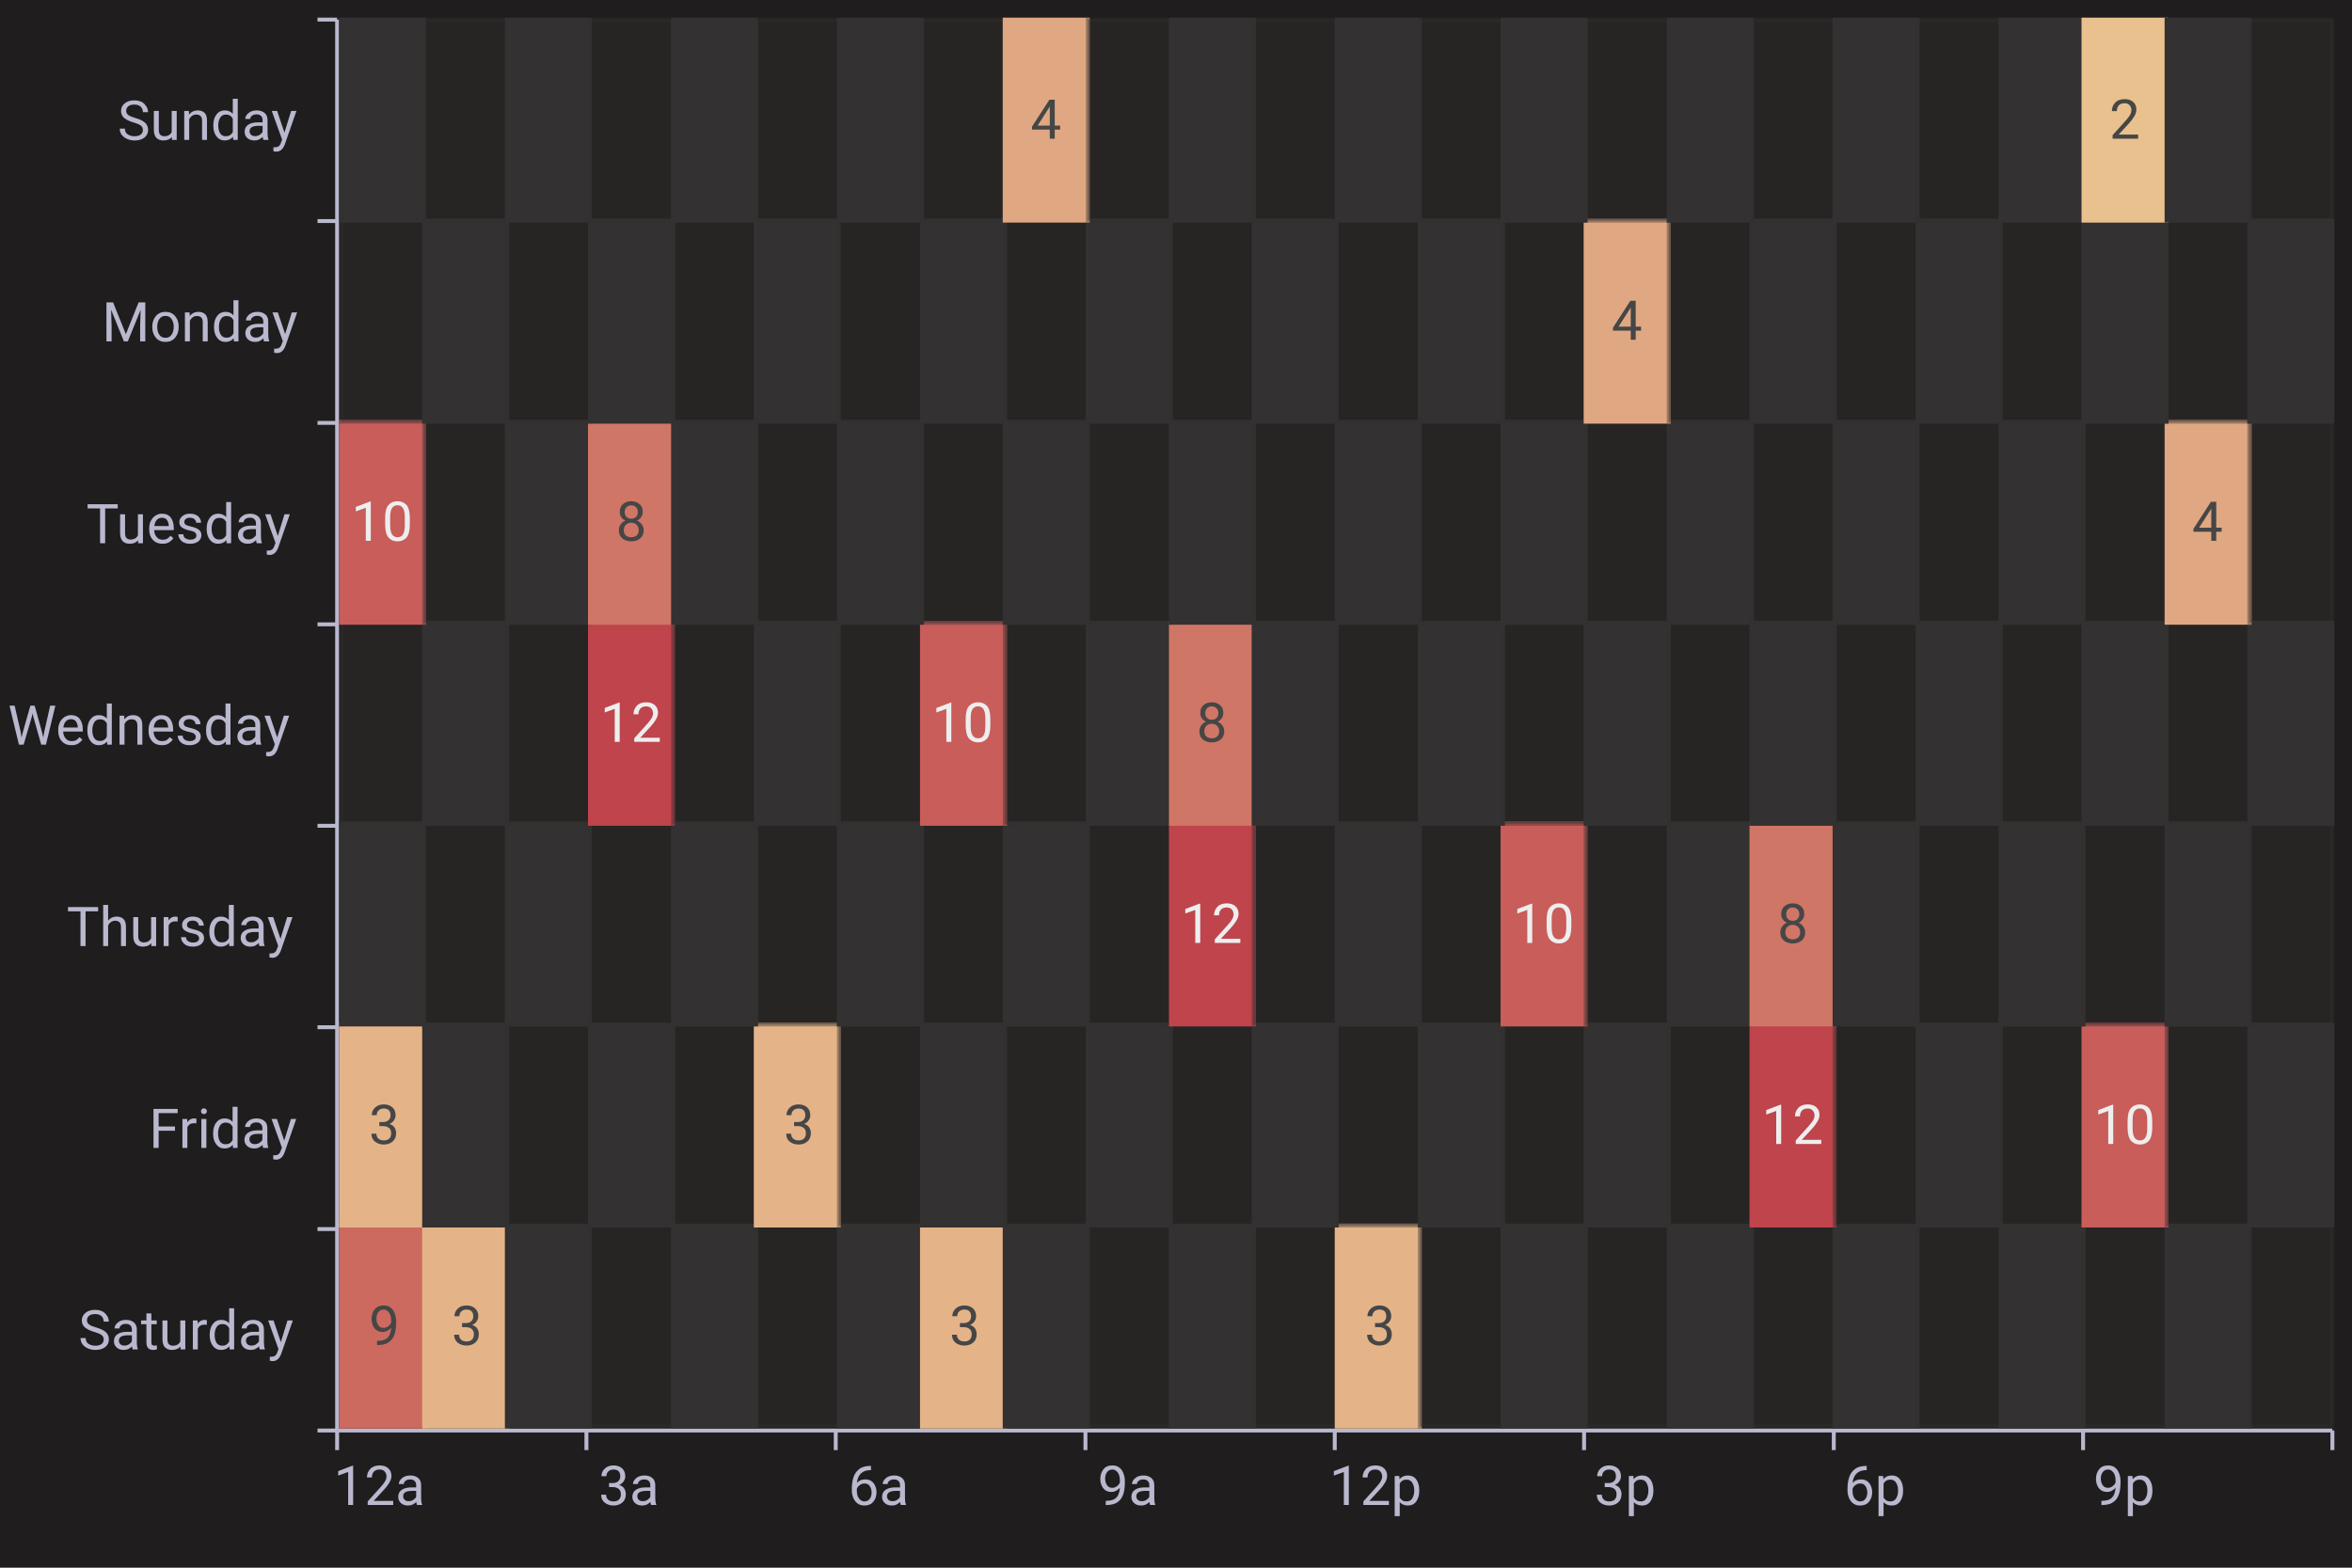
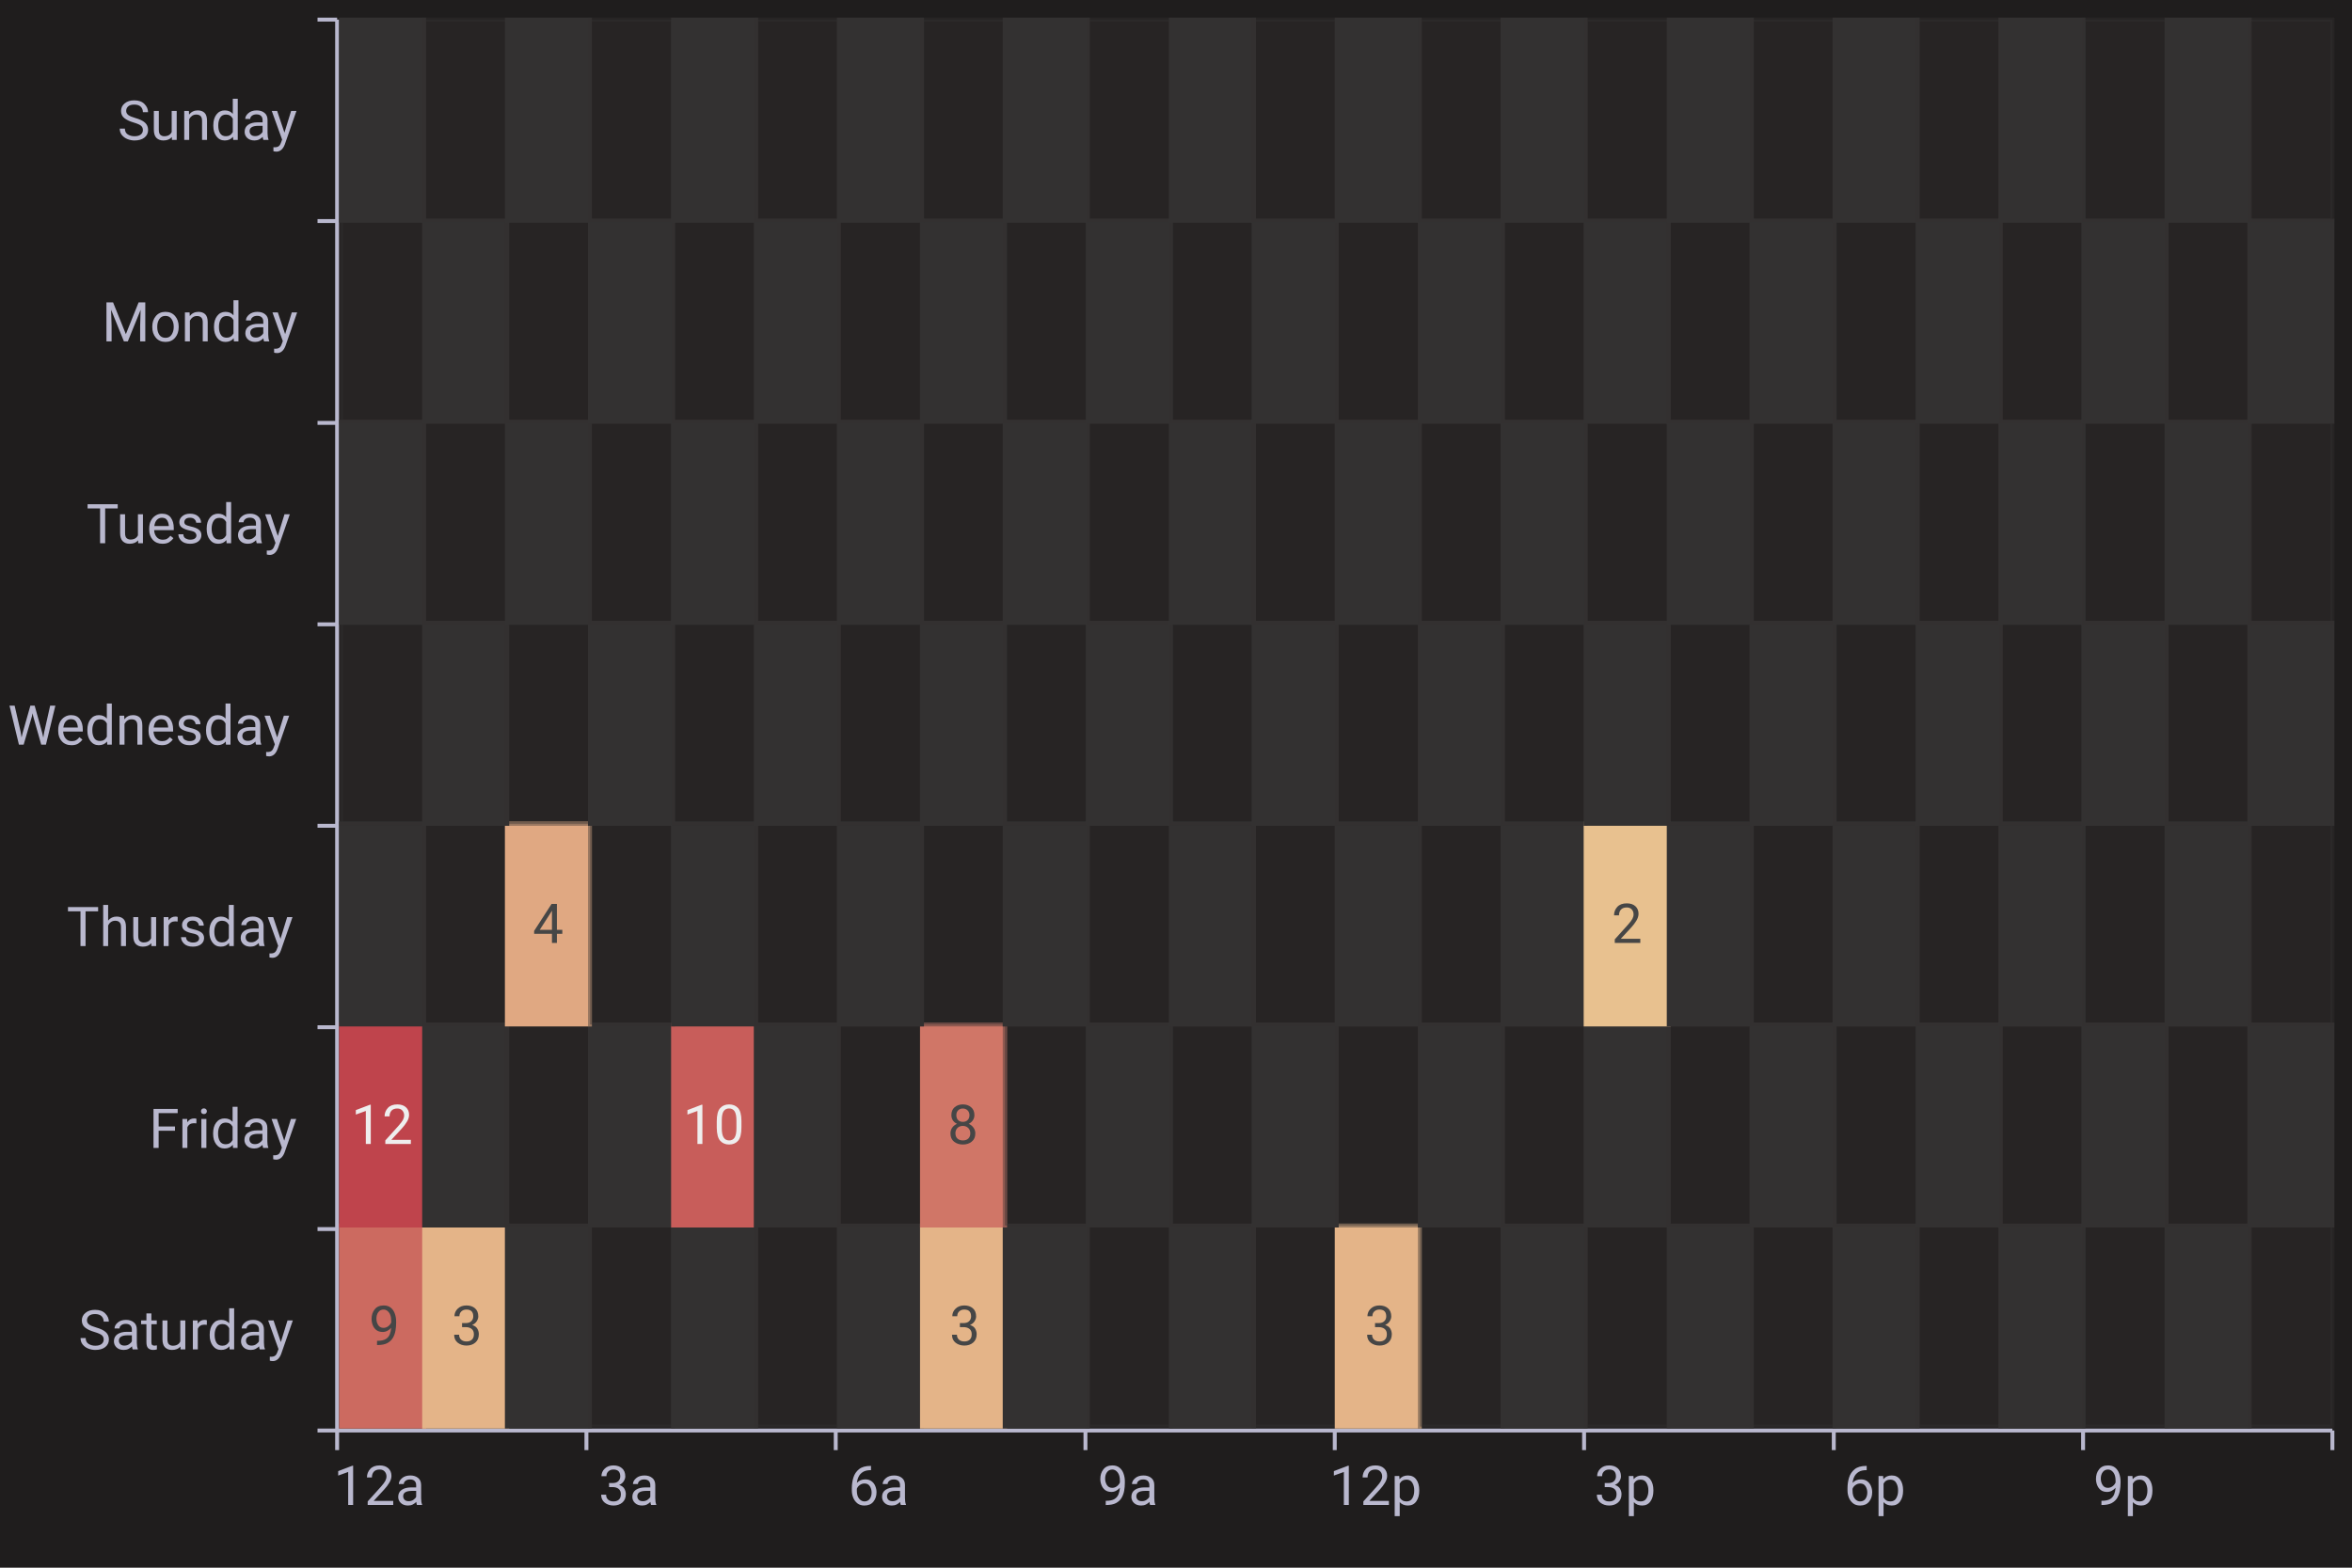
<svg xmlns="http://www.w3.org/2000/svg" width="600" height="400" viewBox="0 0 600 400">
  <rect x="0" y="0" width="600" height="400" fill="#1F1D1D" />
  <g>
    <g stroke="#B9B8CE">
      <line stroke-width="1" x1="86" y1="5" x2="86" y2="365" />
      <line stroke-width="1" x1="86" y1="5" x2="81" y2="5" />
      <line stroke-width="1" x1="86" y1="56.4" x2="81" y2="56.4" />
      <line stroke-width="1" x1="86" y1="107.9" x2="81" y2="107.9" />
      <line stroke-width="1" x1="86" y1="159.3" x2="81" y2="159.3" />
      <line stroke-width="1" x1="86" y1="210.7" x2="81" y2="210.7" />
      <line stroke-width="1" x1="86" y1="262.1" x2="81" y2="262.1" />
      <line stroke-width="1" x1="86" y1="313.6" x2="81" y2="313.6" />
      <line stroke-width="1" x1="86" y1="365" x2="81" y2="365" />
    </g>
    <text font-size="14" x="30" y="35.7" font-family="Roboto" fill="#B9B8CE">
Sunday
</text>
    <text font-size="14" x="26" y="87.1" font-family="Roboto" fill="#B9B8CE">
Monday
</text>
    <text font-size="14" x="22" y="138.6" font-family="Roboto" fill="#B9B8CE">
Tuesday
</text>
    <text font-size="14" x="2" y="190" font-family="Roboto" fill="#B9B8CE">
Wednesday
</text>
    <text font-size="14" x="17" y="241.4" font-family="Roboto" fill="#B9B8CE">
Thursday
</text>
    <text font-size="14" x="38" y="292.9" font-family="Roboto" fill="#B9B8CE">
Friday
</text>
    <text font-size="14" x="20" y="344.3" font-family="Roboto" fill="#B9B8CE">
Saturday
</text>
  </g>
  <g>
    <g stroke="#B9B8CE">
      <line stroke-width="1" x1="86" y1="365" x2="595" y2="365" />
      <line stroke-width="1" x1="86" y1="365" x2="86" y2="370" />
      <line stroke-width="1" x1="149.6" y1="365" x2="149.6" y2="370" />
      <line stroke-width="1" x1="213.2" y1="365" x2="213.2" y2="370" />
      <line stroke-width="1" x1="276.9" y1="365" x2="276.9" y2="370" />
      <line stroke-width="1" x1="340.5" y1="365" x2="340.5" y2="370" />
      <line stroke-width="1" x1="404.1" y1="365" x2="404.1" y2="370" />
      <line stroke-width="1" x1="467.8" y1="365" x2="467.8" y2="370" />
      <line stroke-width="1" x1="531.4" y1="365" x2="531.4" y2="370" />
      <line stroke-width="1" x1="595" y1="365" x2="595" y2="370" />
    </g>
    <text font-size="14" x="85.1" y="384" font-family="Roboto" fill="#B9B8CE">
12a
</text>
    <text font-size="14" x="152.7" y="384" font-family="Roboto" fill="#B9B8CE">
3a
</text>
    <text font-size="14" x="216.4" y="384" font-family="Roboto" fill="#B9B8CE">
6a
</text>
    <text font-size="14" x="280" y="384" font-family="Roboto" fill="#B9B8CE">
9a
</text>
    <text font-size="14" x="339.1" y="384" font-family="Roboto" fill="#B9B8CE">
12p
</text>
    <text font-size="14" x="406.7" y="384" font-family="Roboto" fill="#B9B8CE">
3p
</text>
    <text font-size="14" x="470.4" y="384" font-family="Roboto" fill="#B9B8CE">
6p
</text>
    <text font-size="14" x="534" y="384" font-family="Roboto" fill="#B9B8CE">
9p
</text>
  </g>
  <rect x="87" y="312.7" width="21.2" height="51.3" stroke="#CC6A60" fill="#CC6A60" />
  <text font-size="14" x="94.1" y="338.4" dominant-baseline="central" font-family="Roboto" fill="#464646">
9
</text>
  <rect x="108.2" y="312.7" width="21.2" height="51.3" stroke="#E4B488" fill="#E4B488" />
  <text font-size="14" x="115.2" y="338.4" dominant-baseline="central" font-family="Roboto" fill="#464646">
3
</text>
  <rect x="129.3" y="312.7" width="21.2" height="51.3" stroke="#333131" fill="#333131" />
  <rect x="150.5" y="312.7" width="21.2" height="51.3" stroke="#333131" stroke-opacity="0.4" fill="#333131" fill-opacity="0.4" />
  <rect x="171.7" y="312.7" width="21.2" height="51.3" stroke="#333131" fill="#333131" />
  <rect x="192.8" y="312.7" width="21.2" height="51.3" stroke="#333131" stroke-opacity="0.4" fill="#333131" fill-opacity="0.4" />
  <rect x="214" y="312.7" width="21.2" height="51.3" stroke="#333131" fill="#333131" />
  <rect x="235.2" y="312.7" width="21.2" height="51.3" stroke="#E4B488" fill="#E4B488" />
  <text font-size="14" x="242.2" y="338.4" dominant-baseline="central" font-family="Roboto" fill="#464646">
3
</text>
  <rect x="256.3" y="312.7" width="21.2" height="51.3" stroke="#333131" fill="#333131" />
  <rect x="277.5" y="312.7" width="21.2" height="51.3" stroke="#333131" stroke-opacity="0.4" fill="#333131" fill-opacity="0.4" />
  <rect x="298.7" y="312.7" width="21.2" height="51.3" stroke="#333131" fill="#333131" />
  <rect x="319.8" y="312.7" width="21.2" height="51.3" stroke="#333131" stroke-opacity="0.4" fill="#333131" fill-opacity="0.4" />
  <rect x="341" y="312.7" width="21.2" height="51.3" stroke="#E4B488" fill="#E4B488" />
  <text font-size="14" x="348.1" y="338.4" dominant-baseline="central" font-family="Roboto" fill="#464646">
3
</text>
  <rect x="362.2" y="312.7" width="21.2" height="51.3" stroke="#333131" stroke-opacity="0.4" fill="#333131" fill-opacity="0.4" />
  <rect x="383.3" y="312.7" width="21.2" height="51.3" stroke="#333131" fill="#333131" />
  <rect x="404.5" y="312.7" width="21.2" height="51.3" stroke="#333131" stroke-opacity="0.4" fill="#333131" fill-opacity="0.4" />
  <rect x="425.7" y="312.7" width="21.2" height="51.3" stroke="#333131" fill="#333131" />
  <rect x="446.8" y="312.7" width="21.2" height="51.3" stroke="#333131" stroke-opacity="0.4" fill="#333131" fill-opacity="0.4" />
  <rect x="468" y="312.7" width="21.2" height="51.3" stroke="#333131" fill="#333131" />
  <rect x="489.2" y="312.7" width="21.2" height="51.3" stroke="#333131" stroke-opacity="0.4" fill="#333131" fill-opacity="0.4" />
  <rect x="510.3" y="312.7" width="21.2" height="51.3" stroke="#333131" fill="#333131" />
  <rect x="531.5" y="312.7" width="21.2" height="51.3" stroke="#333131" stroke-opacity="0.4" fill="#333131" fill-opacity="0.4" />
  <rect x="552.7" y="312.7" width="21.2" height="51.3" stroke="#333131" fill="#333131" />
  <rect x="573.8" y="312.7" width="21.2" height="51.3" stroke="#333131" stroke-opacity="0.4" fill="#333131" fill-opacity="0.4" />
-   <rect x="87" y="261.4" width="21.2" height="51.3" stroke="#E4B488" fill="#E4B488" />
-   <text font-size="14" x="94.1" y="287.1" dominant-baseline="central" font-family="Roboto" fill="#464646">
- 3
+   <rect x="87" y="261.4" width="21.2" height="51.3" stroke="#BF444C" fill="#BF444C" />
+   <text font-size="14" x="89.6" y="287.1" dominant-baseline="central" font-family="Roboto" fill="#EEEEEE">
+ 12
</text>
  <rect x="108.2" y="261.4" width="21.2" height="51.3" stroke="#333131" fill="#333131" />
  <rect x="129.3" y="261.4" width="21.2" height="51.3" stroke="#333131" stroke-opacity="0.4" fill="#333131" fill-opacity="0.4" />
  <rect x="150.5" y="261.4" width="21.2" height="51.3" stroke="#333131" fill="#333131" />
-   <rect x="171.7" y="261.4" width="21.2" height="51.3" stroke="#333131" stroke-opacity="0.4" fill="#333131" fill-opacity="0.4" />
-   <rect x="192.8" y="261.4" width="21.2" height="51.3" stroke="#E4B488" fill="#E4B488" />
-   <text font-size="14" x="199.9" y="287.1" dominant-baseline="central" font-family="Roboto" fill="#464646">
- 3
- </text>
+   <rect x="171.7" y="261.4" width="21.2" height="51.3" stroke="#C85D5A" fill="#C85D5A" />
+   <text font-size="14" x="174.2" y="287.1" dominant-baseline="central" font-family="Roboto" fill="#EEEEEE">
+ 10
+ </text>
+   <rect x="192.8" y="261.4" width="21.2" height="51.3" stroke="#333131" fill="#333131" />
  <rect x="214" y="261.4" width="21.2" height="51.3" stroke="#333131" stroke-opacity="0.4" fill="#333131" fill-opacity="0.4" />
-   <rect x="235.2" y="261.4" width="21.2" height="51.3" stroke="#333131" fill="#333131" />
+   <rect x="235.2" y="261.4" width="21.2" height="51.3" stroke="#D07667" fill="#D07667" />
+   <text font-size="14" x="241.7" y="287.1" dominant-baseline="central" font-family="Roboto" fill="#464646">
+ 8
+ </text>
  <rect x="256.3" y="261.4" width="21.2" height="51.3" stroke="#333131" stroke-opacity="0.4" fill="#333131" fill-opacity="0.4" />
  <rect x="277.5" y="261.4" width="21.2" height="51.3" stroke="#333131" fill="#333131" />
  <rect x="298.7" y="261.4" width="21.2" height="51.3" stroke="#333131" stroke-opacity="0.4" fill="#333131" fill-opacity="0.4" />
  <rect x="319.8" y="261.4" width="21.2" height="51.3" stroke="#333131" fill="#333131" />
  <rect x="341" y="261.4" width="21.2" height="51.3" stroke="#333131" stroke-opacity="0.4" fill="#333131" fill-opacity="0.4" />
  <rect x="362.2" y="261.4" width="21.2" height="51.3" stroke="#333131" fill="#333131" />
  <rect x="383.3" y="261.4" width="21.2" height="51.3" stroke="#333131" stroke-opacity="0.4" fill="#333131" fill-opacity="0.4" />
  <rect x="404.5" y="261.4" width="21.2" height="51.3" stroke="#333131" fill="#333131" />
  <rect x="425.7" y="261.4" width="21.2" height="51.3" stroke="#333131" stroke-opacity="0.4" fill="#333131" fill-opacity="0.4" />
-   <rect x="446.8" y="261.4" width="21.2" height="51.3" stroke="#BF444C" fill="#BF444C" />
-   <text font-size="14" x="449.4" y="287.1" dominant-baseline="central" font-family="Roboto" fill="#EEEEEE">
- 12
- </text>
+   <rect x="446.8" y="261.4" width="21.2" height="51.3" stroke="#333131" fill="#333131" />
  <rect x="468" y="261.4" width="21.2" height="51.3" stroke="#333131" stroke-opacity="0.4" fill="#333131" fill-opacity="0.4" />
  <rect x="489.2" y="261.4" width="21.2" height="51.3" stroke="#333131" fill="#333131" />
  <rect x="510.3" y="261.4" width="21.2" height="51.3" stroke="#333131" stroke-opacity="0.4" fill="#333131" fill-opacity="0.4" />
-   <rect x="531.5" y="261.4" width="21.2" height="51.3" stroke="#C85D5A" fill="#C85D5A" />
-   <text font-size="14" x="534.1" y="287.1" dominant-baseline="central" font-family="Roboto" fill="#EEEEEE">
- 10
- </text>
+   <rect x="531.5" y="261.4" width="21.2" height="51.3" stroke="#333131" fill="#333131" />
  <rect x="552.7" y="261.4" width="21.2" height="51.3" stroke="#333131" stroke-opacity="0.4" fill="#333131" fill-opacity="0.4" />
  <rect x="573.8" y="261.4" width="21.2" height="51.3" stroke="#333131" fill="#333131" />
  <rect x="87" y="210.1" width="21.2" height="51.3" stroke="#333131" fill="#333131" />
  <rect x="108.2" y="210.1" width="21.2" height="51.3" stroke="#333131" stroke-opacity="0.4" fill="#333131" fill-opacity="0.4" />
-   <rect x="129.3" y="210.1" width="21.2" height="51.3" stroke="#333131" fill="#333131" />
+   <rect x="129.3" y="210.1" width="21.2" height="51.3" stroke="#E0A882" fill="#E0A882" />
+   <text font-size="14" x="135.9" y="235.8" dominant-baseline="central" font-family="Roboto" fill="#464646">
+ 4
+ </text>
  <rect x="150.5" y="210.1" width="21.2" height="51.3" stroke="#333131" stroke-opacity="0.4" fill="#333131" fill-opacity="0.4" />
  <rect x="171.7" y="210.1" width="21.2" height="51.3" stroke="#333131" fill="#333131" />
  <rect x="192.8" y="210.1" width="21.2" height="51.3" stroke="#333131" stroke-opacity="0.4" fill="#333131" fill-opacity="0.4" />
  <rect x="214" y="210.1" width="21.2" height="51.3" stroke="#333131" fill="#333131" />
  <rect x="235.2" y="210.1" width="21.2" height="51.3" stroke="#333131" stroke-opacity="0.4" fill="#333131" fill-opacity="0.4" />
  <rect x="256.3" y="210.1" width="21.2" height="51.3" stroke="#333131" fill="#333131" />
  <rect x="277.5" y="210.1" width="21.2" height="51.3" stroke="#333131" stroke-opacity="0.4" fill="#333131" fill-opacity="0.4" />
-   <rect x="298.7" y="210.1" width="21.2" height="51.3" stroke="#BF444C" fill="#BF444C" />
-   <text font-size="14" x="301.2" y="235.8" dominant-baseline="central" font-family="Roboto" fill="#EEEEEE">
- 12
- </text>
+   <rect x="298.7" y="210.1" width="21.2" height="51.3" stroke="#333131" fill="#333131" />
  <rect x="319.8" y="210.1" width="21.2" height="51.3" stroke="#333131" stroke-opacity="0.4" fill="#333131" fill-opacity="0.4" />
  <rect x="341" y="210.1" width="21.2" height="51.3" stroke="#333131" fill="#333131" />
  <rect x="362.2" y="210.1" width="21.2" height="51.3" stroke="#333131" stroke-opacity="0.4" fill="#333131" fill-opacity="0.4" />
-   <rect x="383.3" y="210.1" width="21.2" height="51.3" stroke="#C85D5A" fill="#C85D5A" />
-   <text font-size="14" x="385.9" y="235.8" dominant-baseline="central" font-family="Roboto" fill="#EEEEEE">
- 10
- </text>
-   <rect x="404.5" y="210.1" width="21.2" height="51.3" stroke="#333131" stroke-opacity="0.4" fill="#333131" fill-opacity="0.4" />
+   <rect x="383.3" y="210.1" width="21.2" height="51.3" stroke="#333131" fill="#333131" />
+   <rect x="404.5" y="210.1" width="21.2" height="51.3" stroke="#E8C18F" fill="#E8C18F" />
+   <text font-size="14" x="411.1" y="235.8" dominant-baseline="central" font-family="Roboto" fill="#464646">
+ 2
+ </text>
  <rect x="425.7" y="210.1" width="21.2" height="51.3" stroke="#333131" fill="#333131" />
-   <rect x="446.8" y="210.1" width="21.2" height="51.3" stroke="#D07667" fill="#D07667" />
-   <text font-size="14" x="453.4" y="235.8" dominant-baseline="central" font-family="Roboto" fill="#464646">
- 8
- </text>
+   <rect x="446.8" y="210.1" width="21.2" height="51.3" stroke="#333131" stroke-opacity="0.4" fill="#333131" fill-opacity="0.4" />
  <rect x="468" y="210.1" width="21.2" height="51.3" stroke="#333131" fill="#333131" />
  <rect x="489.2" y="210.1" width="21.2" height="51.3" stroke="#333131" stroke-opacity="0.4" fill="#333131" fill-opacity="0.4" />
  <rect x="510.3" y="210.1" width="21.2" height="51.3" stroke="#333131" fill="#333131" />
  <rect x="531.5" y="210.1" width="21.2" height="51.3" stroke="#333131" stroke-opacity="0.4" fill="#333131" fill-opacity="0.4" />
  <rect x="552.7" y="210.1" width="21.2" height="51.3" stroke="#333131" fill="#333131" />
  <rect x="573.8" y="210.1" width="21.2" height="51.3" stroke="#333131" stroke-opacity="0.4" fill="#333131" fill-opacity="0.4" />
  <rect x="87" y="158.9" width="21.2" height="51.3" stroke="#333131" stroke-opacity="0.4" fill="#333131" fill-opacity="0.4" />
  <rect x="108.2" y="158.9" width="21.2" height="51.3" stroke="#333131" fill="#333131" />
  <rect x="129.3" y="158.9" width="21.2" height="51.3" stroke="#333131" stroke-opacity="0.4" fill="#333131" fill-opacity="0.4" />
-   <rect x="150.5" y="158.9" width="21.2" height="51.3" stroke="#BF444C" fill="#BF444C" />
-   <text font-size="14" x="153.1" y="184.5" dominant-baseline="central" font-family="Roboto" fill="#EEEEEE">
- 12
- </text>
+   <rect x="150.5" y="158.9" width="21.2" height="51.3" stroke="#333131" fill="#333131" />
  <rect x="171.7" y="158.9" width="21.2" height="51.3" stroke="#333131" stroke-opacity="0.4" fill="#333131" fill-opacity="0.4" />
  <rect x="192.8" y="158.9" width="21.2" height="51.3" stroke="#333131" fill="#333131" />
  <rect x="214" y="158.9" width="21.2" height="51.3" stroke="#333131" stroke-opacity="0.4" fill="#333131" fill-opacity="0.4" />
-   <rect x="235.2" y="158.9" width="21.2" height="51.3" stroke="#C85D5A" fill="#C85D5A" />
-   <text font-size="14" x="237.7" y="184.5" dominant-baseline="central" font-family="Roboto" fill="#EEEEEE">
- 10
- </text>
+   <rect x="235.2" y="158.9" width="21.2" height="51.3" stroke="#333131" fill="#333131" />
  <rect x="256.3" y="158.9" width="21.2" height="51.3" stroke="#333131" stroke-opacity="0.4" fill="#333131" fill-opacity="0.4" />
  <rect x="277.5" y="158.9" width="21.2" height="51.3" stroke="#333131" fill="#333131" />
-   <rect x="298.7" y="158.9" width="21.2" height="51.3" stroke="#D07667" fill="#D07667" />
-   <text font-size="14" x="305.2" y="184.5" dominant-baseline="central" font-family="Roboto" fill="#464646">
- 8
- </text>
+   <rect x="298.7" y="158.9" width="21.2" height="51.3" stroke="#333131" stroke-opacity="0.4" fill="#333131" fill-opacity="0.4" />
  <rect x="319.8" y="158.9" width="21.2" height="51.3" stroke="#333131" fill="#333131" />
  <rect x="341" y="158.9" width="21.2" height="51.3" stroke="#333131" stroke-opacity="0.4" fill="#333131" fill-opacity="0.4" />
  <rect x="362.2" y="158.9" width="21.2" height="51.3" stroke="#333131" fill="#333131" />
  <rect x="383.3" y="158.9" width="21.2" height="51.3" stroke="#333131" stroke-opacity="0.4" fill="#333131" fill-opacity="0.4" />
  <rect x="404.5" y="158.9" width="21.2" height="51.3" stroke="#333131" fill="#333131" />
  <rect x="425.7" y="158.9" width="21.2" height="51.3" stroke="#333131" stroke-opacity="0.4" fill="#333131" fill-opacity="0.4" />
  <rect x="446.8" y="158.9" width="21.2" height="51.3" stroke="#333131" fill="#333131" />
  <rect x="468" y="158.9" width="21.2" height="51.3" stroke="#333131" stroke-opacity="0.4" fill="#333131" fill-opacity="0.4" />
  <rect x="489.2" y="158.9" width="21.2" height="51.3" stroke="#333131" fill="#333131" />
  <rect x="510.3" y="158.9" width="21.2" height="51.3" stroke="#333131" stroke-opacity="0.4" fill="#333131" fill-opacity="0.4" />
  <rect x="531.5" y="158.9" width="21.2" height="51.3" stroke="#333131" fill="#333131" />
  <rect x="552.7" y="158.9" width="21.2" height="51.3" stroke="#333131" stroke-opacity="0.4" fill="#333131" fill-opacity="0.4" />
  <rect x="573.8" y="158.9" width="21.2" height="51.3" stroke="#333131" fill="#333131" />
-   <rect x="87" y="107.6" width="21.2" height="51.3" stroke="#C85D5A" fill="#C85D5A" />
-   <text font-size="14" x="89.6" y="133.2" dominant-baseline="central" font-family="Roboto" fill="#EEEEEE">
- 10
- </text>
+   <rect x="87" y="107.6" width="21.2" height="51.3" stroke="#333131" fill="#333131" />
  <rect x="108.2" y="107.6" width="21.2" height="51.3" stroke="#333131" stroke-opacity="0.4" fill="#333131" fill-opacity="0.4" />
  <rect x="129.3" y="107.6" width="21.2" height="51.3" stroke="#333131" fill="#333131" />
-   <rect x="150.5" y="107.6" width="21.2" height="51.3" stroke="#D07667" fill="#D07667" />
-   <text font-size="14" x="157.1" y="133.2" dominant-baseline="central" font-family="Roboto" fill="#464646">
- 8
- </text>
+   <rect x="150.5" y="107.6" width="21.2" height="51.3" stroke="#333131" stroke-opacity="0.4" fill="#333131" fill-opacity="0.4" />
  <rect x="171.7" y="107.6" width="21.2" height="51.3" stroke="#333131" fill="#333131" />
  <rect x="192.8" y="107.6" width="21.2" height="51.3" stroke="#333131" stroke-opacity="0.4" fill="#333131" fill-opacity="0.4" />
  <rect x="214" y="107.6" width="21.2" height="51.3" stroke="#333131" fill="#333131" />
  <rect x="235.2" y="107.6" width="21.2" height="51.3" stroke="#333131" stroke-opacity="0.4" fill="#333131" fill-opacity="0.4" />
  <rect x="256.3" y="107.6" width="21.2" height="51.3" stroke="#333131" fill="#333131" />
  <rect x="277.5" y="107.6" width="21.2" height="51.3" stroke="#333131" stroke-opacity="0.4" fill="#333131" fill-opacity="0.4" />
  <rect x="298.7" y="107.6" width="21.2" height="51.3" stroke="#333131" fill="#333131" />
  <rect x="319.8" y="107.6" width="21.2" height="51.3" stroke="#333131" stroke-opacity="0.4" fill="#333131" fill-opacity="0.4" />
  <rect x="341" y="107.6" width="21.2" height="51.3" stroke="#333131" fill="#333131" />
  <rect x="362.2" y="107.6" width="21.2" height="51.3" stroke="#333131" stroke-opacity="0.4" fill="#333131" fill-opacity="0.4" />
  <rect x="383.3" y="107.6" width="21.2" height="51.3" stroke="#333131" fill="#333131" />
  <rect x="404.5" y="107.6" width="21.2" height="51.3" stroke="#333131" stroke-opacity="0.4" fill="#333131" fill-opacity="0.4" />
  <rect x="425.7" y="107.6" width="21.2" height="51.3" stroke="#333131" fill="#333131" />
  <rect x="446.8" y="107.6" width="21.2" height="51.3" stroke="#333131" stroke-opacity="0.4" fill="#333131" fill-opacity="0.4" />
  <rect x="468" y="107.6" width="21.2" height="51.3" stroke="#333131" fill="#333131" />
  <rect x="489.2" y="107.6" width="21.2" height="51.3" stroke="#333131" stroke-opacity="0.4" fill="#333131" fill-opacity="0.4" />
  <rect x="510.3" y="107.6" width="21.2" height="51.3" stroke="#333131" fill="#333131" />
  <rect x="531.5" y="107.6" width="21.2" height="51.3" stroke="#333131" stroke-opacity="0.4" fill="#333131" fill-opacity="0.4" />
-   <rect x="552.7" y="107.6" width="21.2" height="51.3" stroke="#E0A882" fill="#E0A882" />
-   <text font-size="14" x="559.2" y="133.2" dominant-baseline="central" font-family="Roboto" fill="#464646">
- 4
- </text>
+   <rect x="552.7" y="107.6" width="21.2" height="51.3" stroke="#333131" fill="#333131" />
  <rect x="573.8" y="107.6" width="21.2" height="51.3" stroke="#333131" stroke-opacity="0.4" fill="#333131" fill-opacity="0.4" />
  <rect x="87" y="56.3" width="21.2" height="51.3" stroke="#333131" stroke-opacity="0.4" fill="#333131" fill-opacity="0.4" />
  <rect x="108.2" y="56.3" width="21.2" height="51.3" stroke="#333131" fill="#333131" />
  <rect x="129.3" y="56.3" width="21.2" height="51.3" stroke="#333131" stroke-opacity="0.4" fill="#333131" fill-opacity="0.4" />
  <rect x="150.5" y="56.3" width="21.2" height="51.3" stroke="#333131" fill="#333131" />
  <rect x="171.7" y="56.3" width="21.2" height="51.3" stroke="#333131" stroke-opacity="0.4" fill="#333131" fill-opacity="0.4" />
  <rect x="192.8" y="56.3" width="21.2" height="51.3" stroke="#333131" fill="#333131" />
  <rect x="214" y="56.3" width="21.2" height="51.3" stroke="#333131" stroke-opacity="0.4" fill="#333131" fill-opacity="0.4" />
  <rect x="235.2" y="56.3" width="21.2" height="51.3" stroke="#333131" fill="#333131" />
  <rect x="256.3" y="56.3" width="21.2" height="51.3" stroke="#333131" stroke-opacity="0.4" fill="#333131" fill-opacity="0.4" />
  <rect x="277.5" y="56.3" width="21.2" height="51.3" stroke="#333131" fill="#333131" />
  <rect x="298.7" y="56.3" width="21.2" height="51.3" stroke="#333131" stroke-opacity="0.4" fill="#333131" fill-opacity="0.4" />
  <rect x="319.8" y="56.3" width="21.2" height="51.3" stroke="#333131" fill="#333131" />
  <rect x="341" y="56.3" width="21.2" height="51.3" stroke="#333131" stroke-opacity="0.4" fill="#333131" fill-opacity="0.4" />
  <rect x="362.2" y="56.3" width="21.2" height="51.3" stroke="#333131" fill="#333131" />
  <rect x="383.3" y="56.3" width="21.2" height="51.3" stroke="#333131" stroke-opacity="0.4" fill="#333131" fill-opacity="0.4" />
-   <rect x="404.5" y="56.3" width="21.2" height="51.3" stroke="#E0A882" fill="#E0A882" />
-   <text font-size="14" x="411.1" y="81.9" dominant-baseline="central" font-family="Roboto" fill="#464646">
- 4
- </text>
+   <rect x="404.5" y="56.3" width="21.2" height="51.3" stroke="#333131" fill="#333131" />
  <rect x="425.7" y="56.3" width="21.2" height="51.3" stroke="#333131" stroke-opacity="0.4" fill="#333131" fill-opacity="0.4" />
  <rect x="446.8" y="56.3" width="21.2" height="51.3" stroke="#333131" fill="#333131" />
  <rect x="468" y="56.3" width="21.2" height="51.3" stroke="#333131" stroke-opacity="0.4" fill="#333131" fill-opacity="0.4" />
  <rect x="489.2" y="56.3" width="21.2" height="51.3" stroke="#333131" fill="#333131" />
  <rect x="510.3" y="56.3" width="21.2" height="51.3" stroke="#333131" stroke-opacity="0.4" fill="#333131" fill-opacity="0.4" />
  <rect x="531.5" y="56.3" width="21.2" height="51.3" stroke="#333131" fill="#333131" />
  <rect x="552.7" y="56.3" width="21.2" height="51.3" stroke="#333131" stroke-opacity="0.4" fill="#333131" fill-opacity="0.4" />
  <rect x="573.8" y="56.3" width="21.2" height="51.3" stroke="#333131" fill="#333131" />
  <rect x="87" y="5" width="21.2" height="51.3" stroke="#333131" fill="#333131" />
  <rect x="108.2" y="5" width="21.2" height="51.3" stroke="#333131" stroke-opacity="0.4" fill="#333131" fill-opacity="0.4" />
  <rect x="129.3" y="5" width="21.2" height="51.3" stroke="#333131" fill="#333131" />
  <rect x="150.5" y="5" width="21.2" height="51.3" stroke="#333131" stroke-opacity="0.4" fill="#333131" fill-opacity="0.4" />
  <rect x="171.7" y="5" width="21.2" height="51.3" stroke="#333131" fill="#333131" />
  <rect x="192.8" y="5" width="21.2" height="51.3" stroke="#333131" stroke-opacity="0.4" fill="#333131" fill-opacity="0.4" />
  <rect x="214" y="5" width="21.2" height="51.3" stroke="#333131" fill="#333131" />
  <rect x="235.2" y="5" width="21.2" height="51.3" stroke="#333131" stroke-opacity="0.4" fill="#333131" fill-opacity="0.4" />
-   <rect x="256.3" y="5" width="21.2" height="51.3" stroke="#E0A882" fill="#E0A882" />
-   <text font-size="14" x="262.9" y="30.6" dominant-baseline="central" font-family="Roboto" fill="#464646">
- 4
- </text>
+   <rect x="256.3" y="5" width="21.2" height="51.3" stroke="#333131" fill="#333131" />
  <rect x="277.5" y="5" width="21.2" height="51.3" stroke="#333131" stroke-opacity="0.4" fill="#333131" fill-opacity="0.4" />
  <rect x="298.7" y="5" width="21.2" height="51.3" stroke="#333131" fill="#333131" />
  <rect x="319.8" y="5" width="21.2" height="51.3" stroke="#333131" stroke-opacity="0.4" fill="#333131" fill-opacity="0.4" />
  <rect x="341" y="5" width="21.2" height="51.3" stroke="#333131" fill="#333131" />
  <rect x="362.2" y="5" width="21.2" height="51.3" stroke="#333131" stroke-opacity="0.4" fill="#333131" fill-opacity="0.4" />
  <rect x="383.3" y="5" width="21.2" height="51.3" stroke="#333131" fill="#333131" />
  <rect x="404.5" y="5" width="21.2" height="51.3" stroke="#333131" stroke-opacity="0.4" fill="#333131" fill-opacity="0.4" />
  <rect x="425.7" y="5" width="21.2" height="51.3" stroke="#333131" fill="#333131" />
  <rect x="446.8" y="5" width="21.2" height="51.3" stroke="#333131" stroke-opacity="0.4" fill="#333131" fill-opacity="0.4" />
  <rect x="468" y="5" width="21.2" height="51.3" stroke="#333131" fill="#333131" />
  <rect x="489.2" y="5" width="21.2" height="51.3" stroke="#333131" stroke-opacity="0.4" fill="#333131" fill-opacity="0.4" />
  <rect x="510.3" y="5" width="21.2" height="51.3" stroke="#333131" fill="#333131" />
-   <rect x="531.5" y="5" width="21.2" height="51.3" stroke="#E8C18F" fill="#E8C18F" />
-   <text font-size="14" x="538.1" y="30.6" dominant-baseline="central" font-family="Roboto" fill="#464646">
- 2
- </text>
+   <rect x="531.5" y="5" width="21.2" height="51.3" stroke="#333131" stroke-opacity="0.4" fill="#333131" fill-opacity="0.4" />
  <rect x="552.7" y="5" width="21.2" height="51.3" stroke="#333131" fill="#333131" />
  <rect x="573.8" y="5" width="21.2" height="51.3" stroke="#333131" stroke-opacity="0.4" fill="#333131" fill-opacity="0.4" />
</svg>
